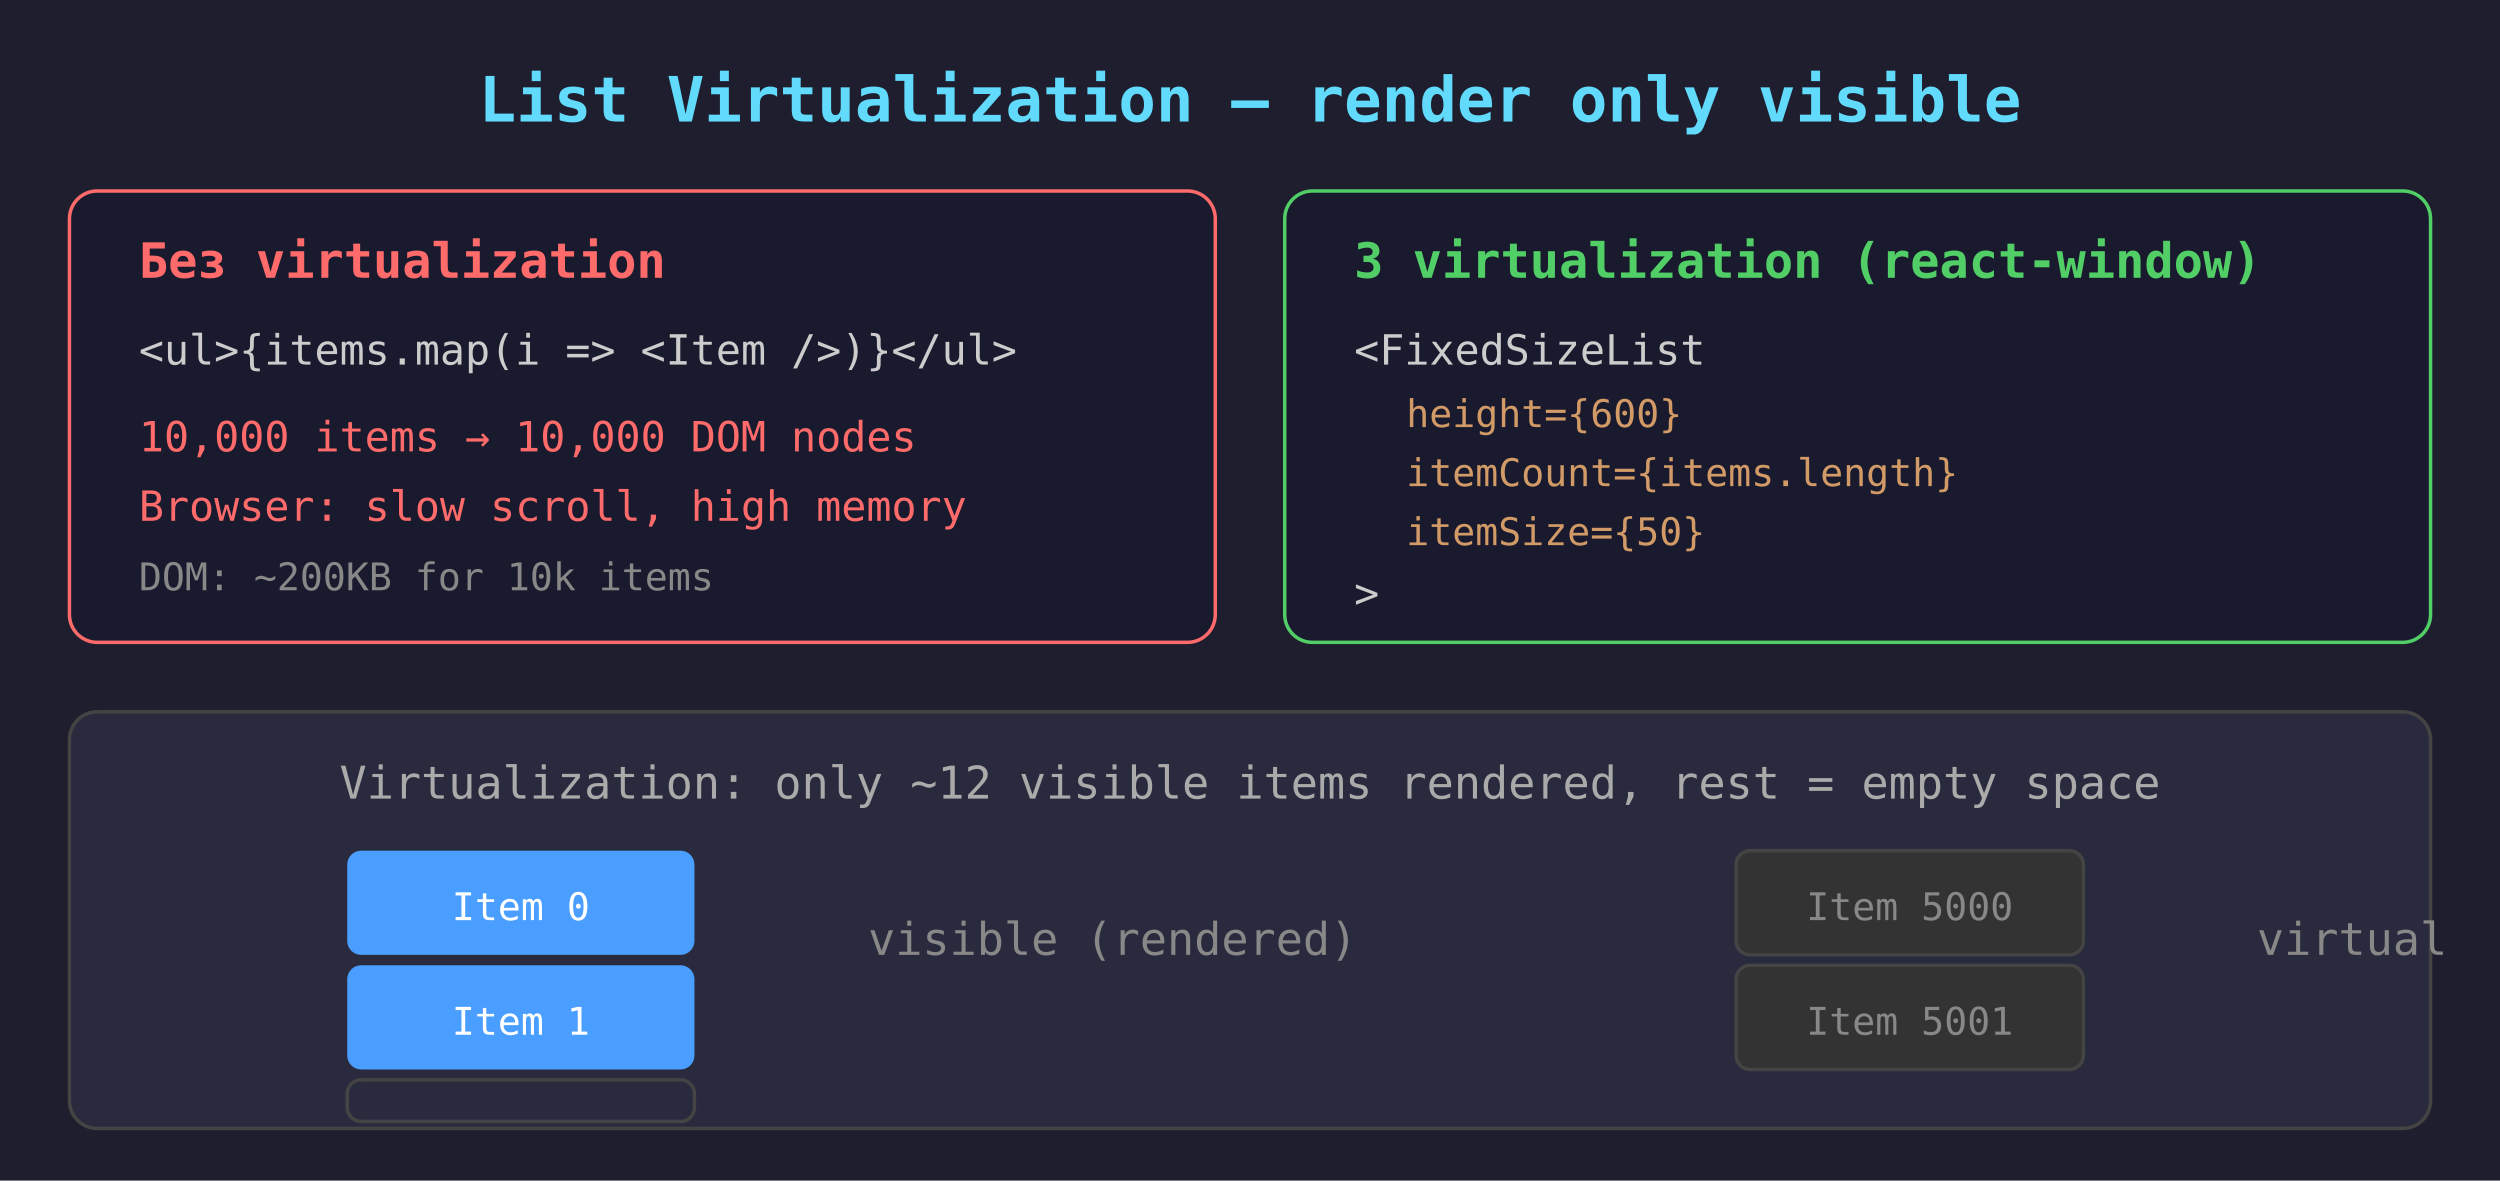
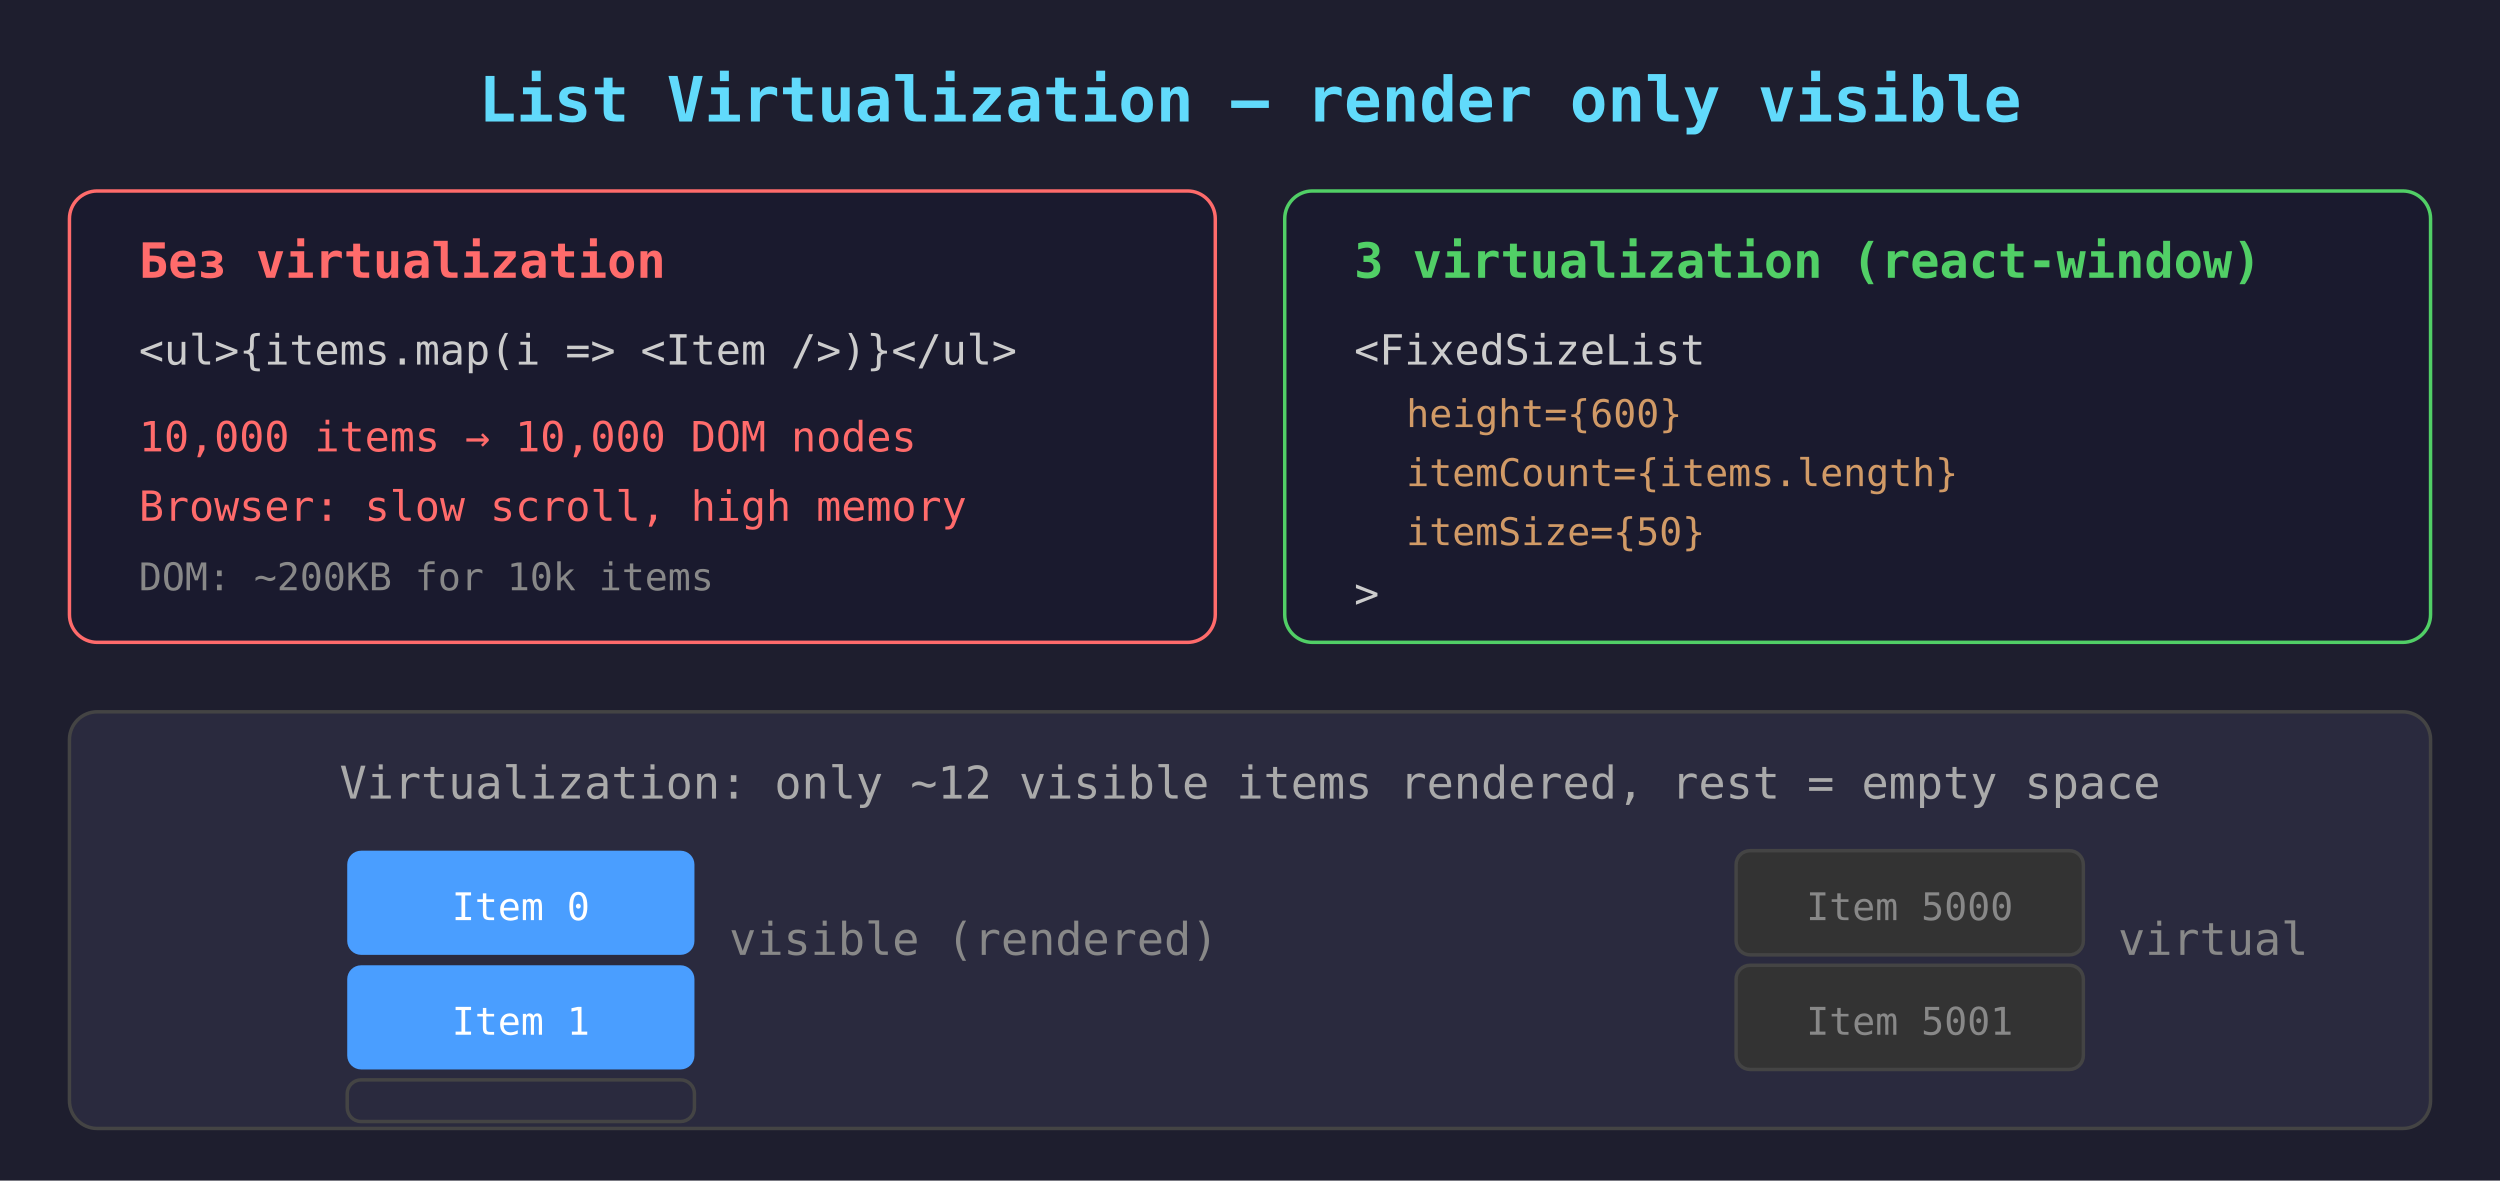
<svg xmlns="http://www.w3.org/2000/svg" viewBox="0 0 720 340" width="720" height="340">
  <rect width="720" height="340" fill="#1e1e2e" />
  <text x="360" y="35" text-anchor="middle" fill="#61DAFB" font-family="monospace" font-size="18" font-weight="bold">List Virtualization — render only visible</text>
  <rect x="20" y="55" width="330" height="130" rx="8" fill="#1a1a2e" stroke="#ff6b6b" />
  <text x="40" y="80" fill="#ff6b6b" font-family="monospace" font-size="14" font-weight="bold">Без virtualization</text>
  <text x="40" y="105" fill="#ccc" font-family="monospace" font-size="12">&lt;ul&gt;{items.map(i =&gt; &lt;Item /&gt;)}&lt;/ul&gt;</text>
  <text x="40" y="130" fill="#ff6b6b" font-family="monospace" font-size="12">10,000 items → 10,000 DOM nodes</text>
  <text x="40" y="150" fill="#ff6b6b" font-family="monospace" font-size="12">Browser: slow scroll, high memory</text>
  <text x="40" y="170" fill="#888" font-family="monospace" font-size="11">DOM: ~200KB for 10k items</text>
  <rect x="370" y="55" width="330" height="130" rx="8" fill="#1a1a2e" stroke="#51cf66" />
  <text x="390" y="80" fill="#51cf66" font-family="monospace" font-size="14" font-weight="bold">З virtualization (react-window)</text>
  <text x="390" y="105" fill="#ccc" font-family="monospace" font-size="12">&lt;FixedSizeList</text>
  <text x="405" y="123" fill="#d19a66" font-family="monospace" font-size="11">height={600}</text>
  <text x="405" y="140" fill="#d19a66" font-family="monospace" font-size="11">itemCount={items.length}</text>
  <text x="405" y="157" fill="#d19a66" font-family="monospace" font-size="11">itemSize={50}</text>
  <text x="390" y="175" fill="#ccc" font-family="monospace" font-size="12">&gt;</text>
  <rect x="20" y="205" width="680" height="120" rx="8" fill="#2a2a3e" stroke="#444" />
  <text x="360" y="230" text-anchor="middle" fill="#aaa" font-family="monospace" font-size="13">Virtualization: only ~12 visible items rendered, rest = empty space</text>
  <rect x="100" y="245" width="100" height="30" rx="4" fill="#4a9eff" />
  <text x="150" y="265" text-anchor="middle" fill="#fff" font-family="monospace" font-size="11">Item 0</text>
  <rect x="100" y="278" width="100" height="30" rx="4" fill="#4a9eff" />
  <text x="150" y="298" text-anchor="middle" fill="#fff" font-family="monospace" font-size="11">Item 1</text>
  <rect x="100" y="311" width="100" height="12" rx="4" fill="#2a2a3e" stroke="#444" />
-   <text x="250" y="275" fill="#888" font-family="monospace" font-size="13">visible (rendered)</text>
+   <text x="210" y="275" fill="#888" font-family="monospace" font-size="13">visible (rendered)</text>
  <rect x="500" y="245" width="100" height="30" rx="4" fill="#333" stroke="#444" />
  <text x="550" y="265" text-anchor="middle" fill="#888" font-family="monospace" font-size="11">Item 5000</text>
  <rect x="500" y="278" width="100" height="30" rx="4" fill="#333" stroke="#444" />
  <text x="550" y="298" text-anchor="middle" fill="#888" font-family="monospace" font-size="11">Item 5001</text>
-   <text x="650" y="275" fill="#888" font-family="monospace" font-size="13">virtual</text>
+   <text x="610" y="275" fill="#888" font-family="monospace" font-size="13">virtual</text>
</svg>
